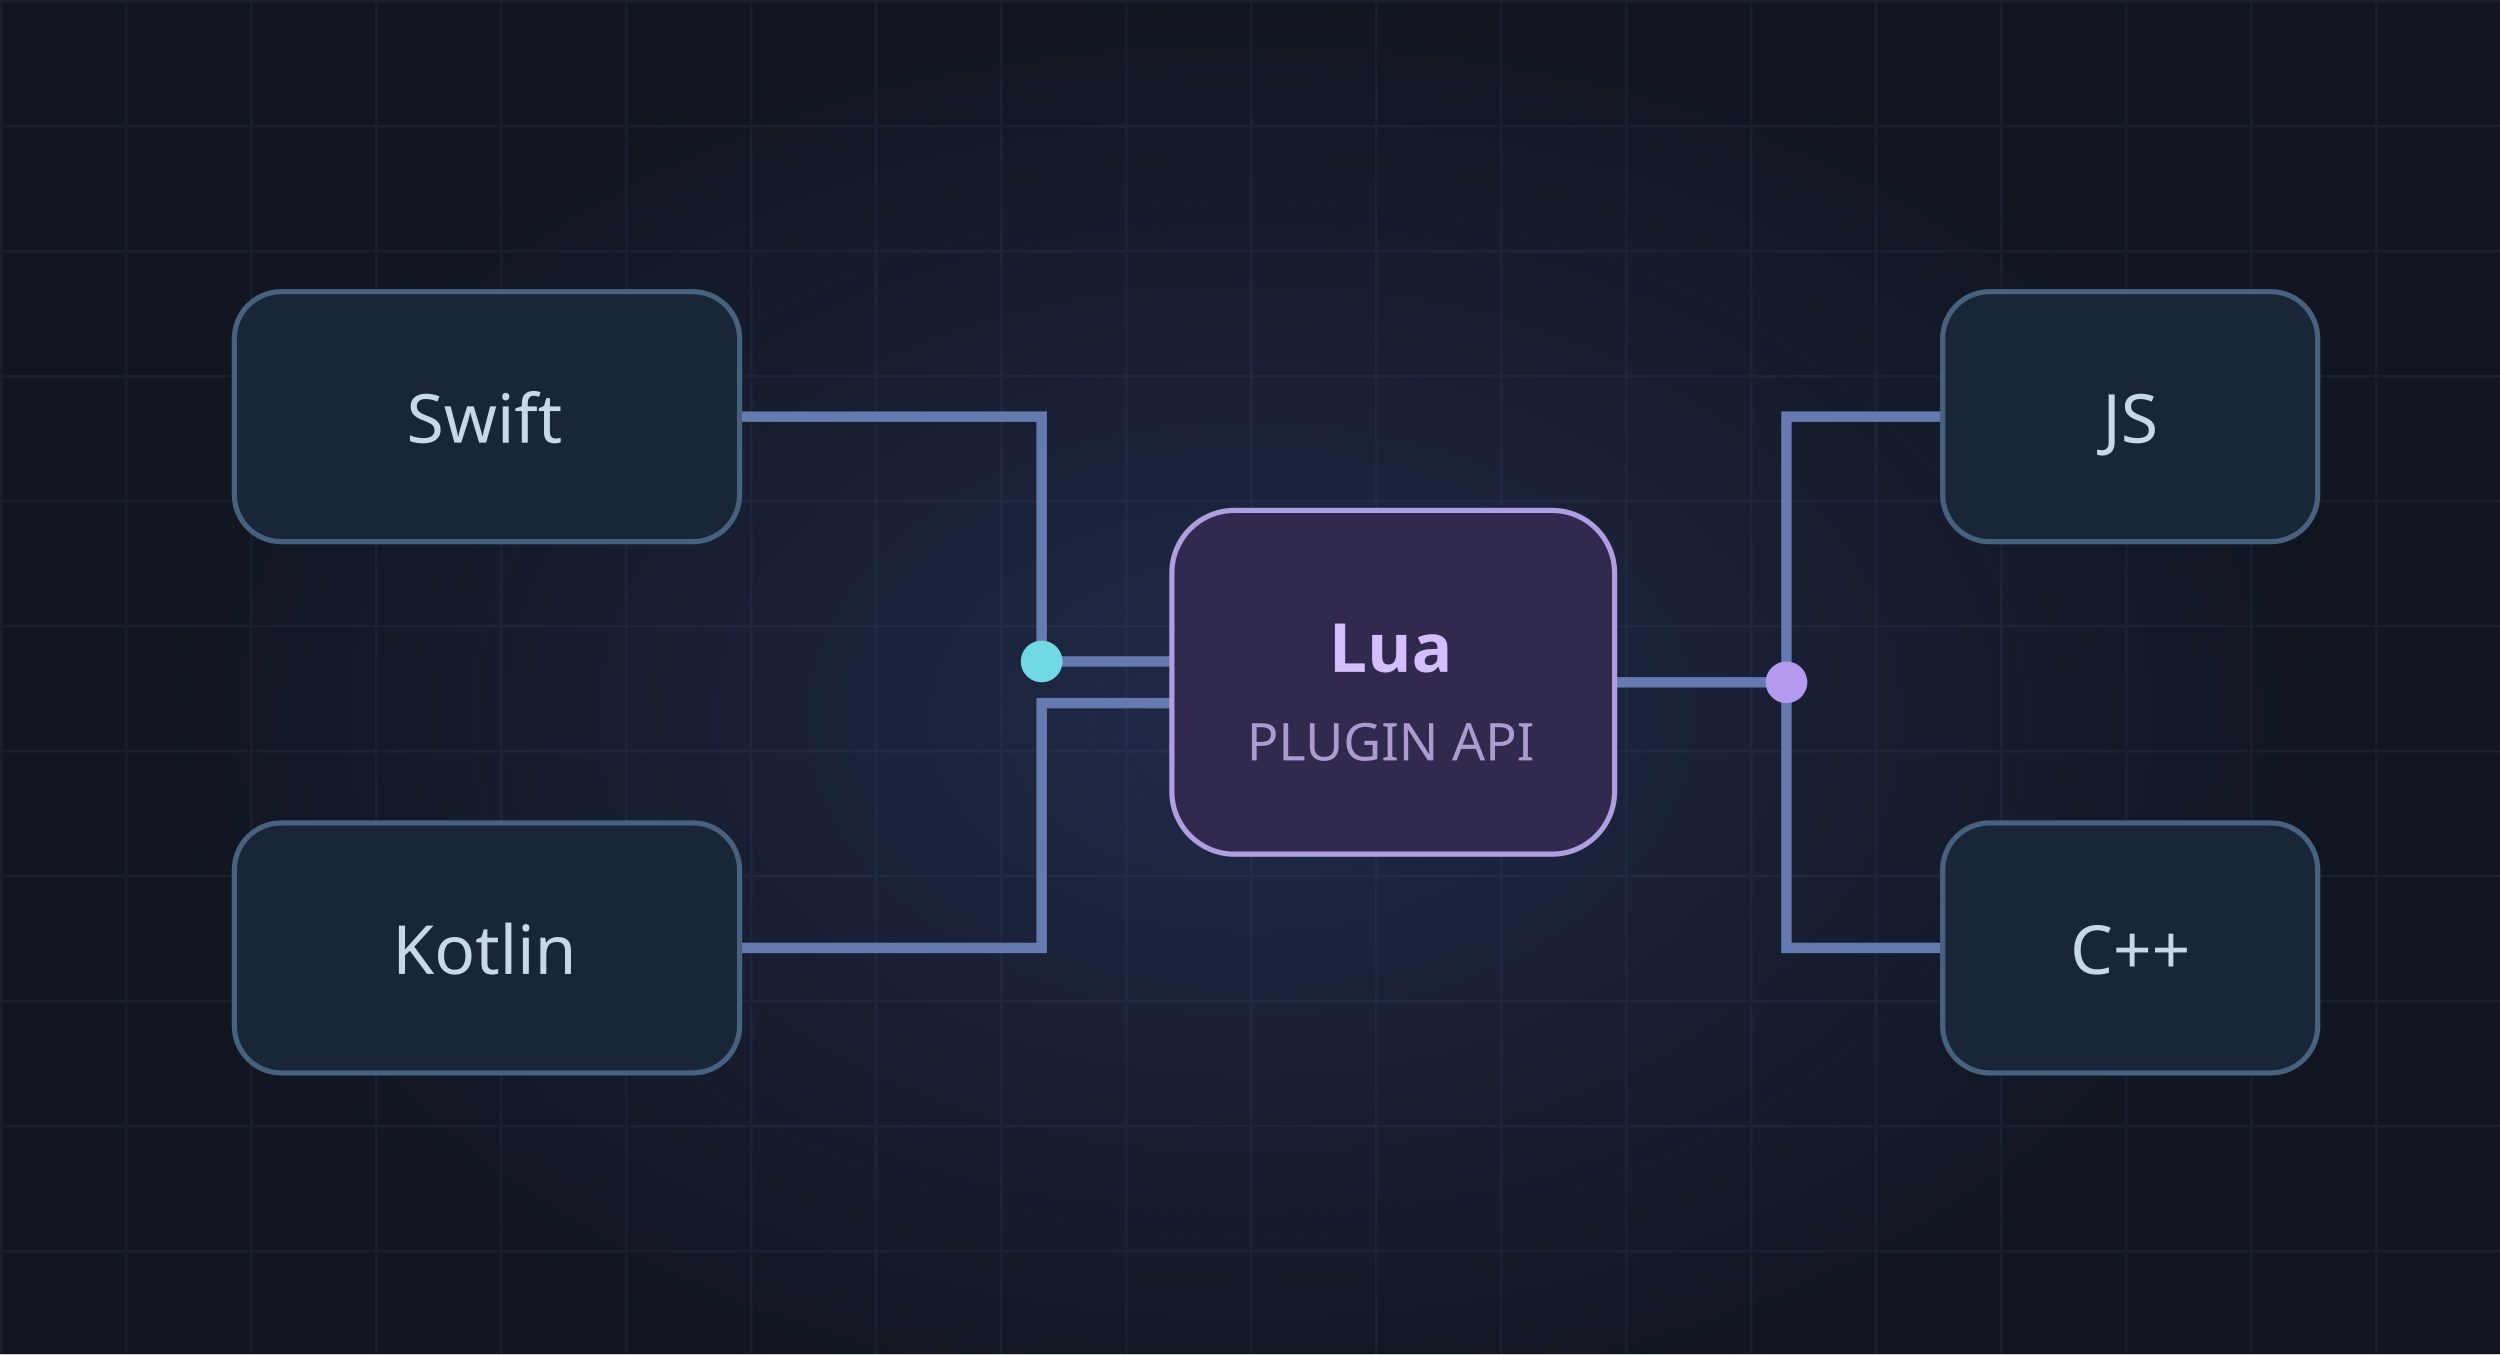
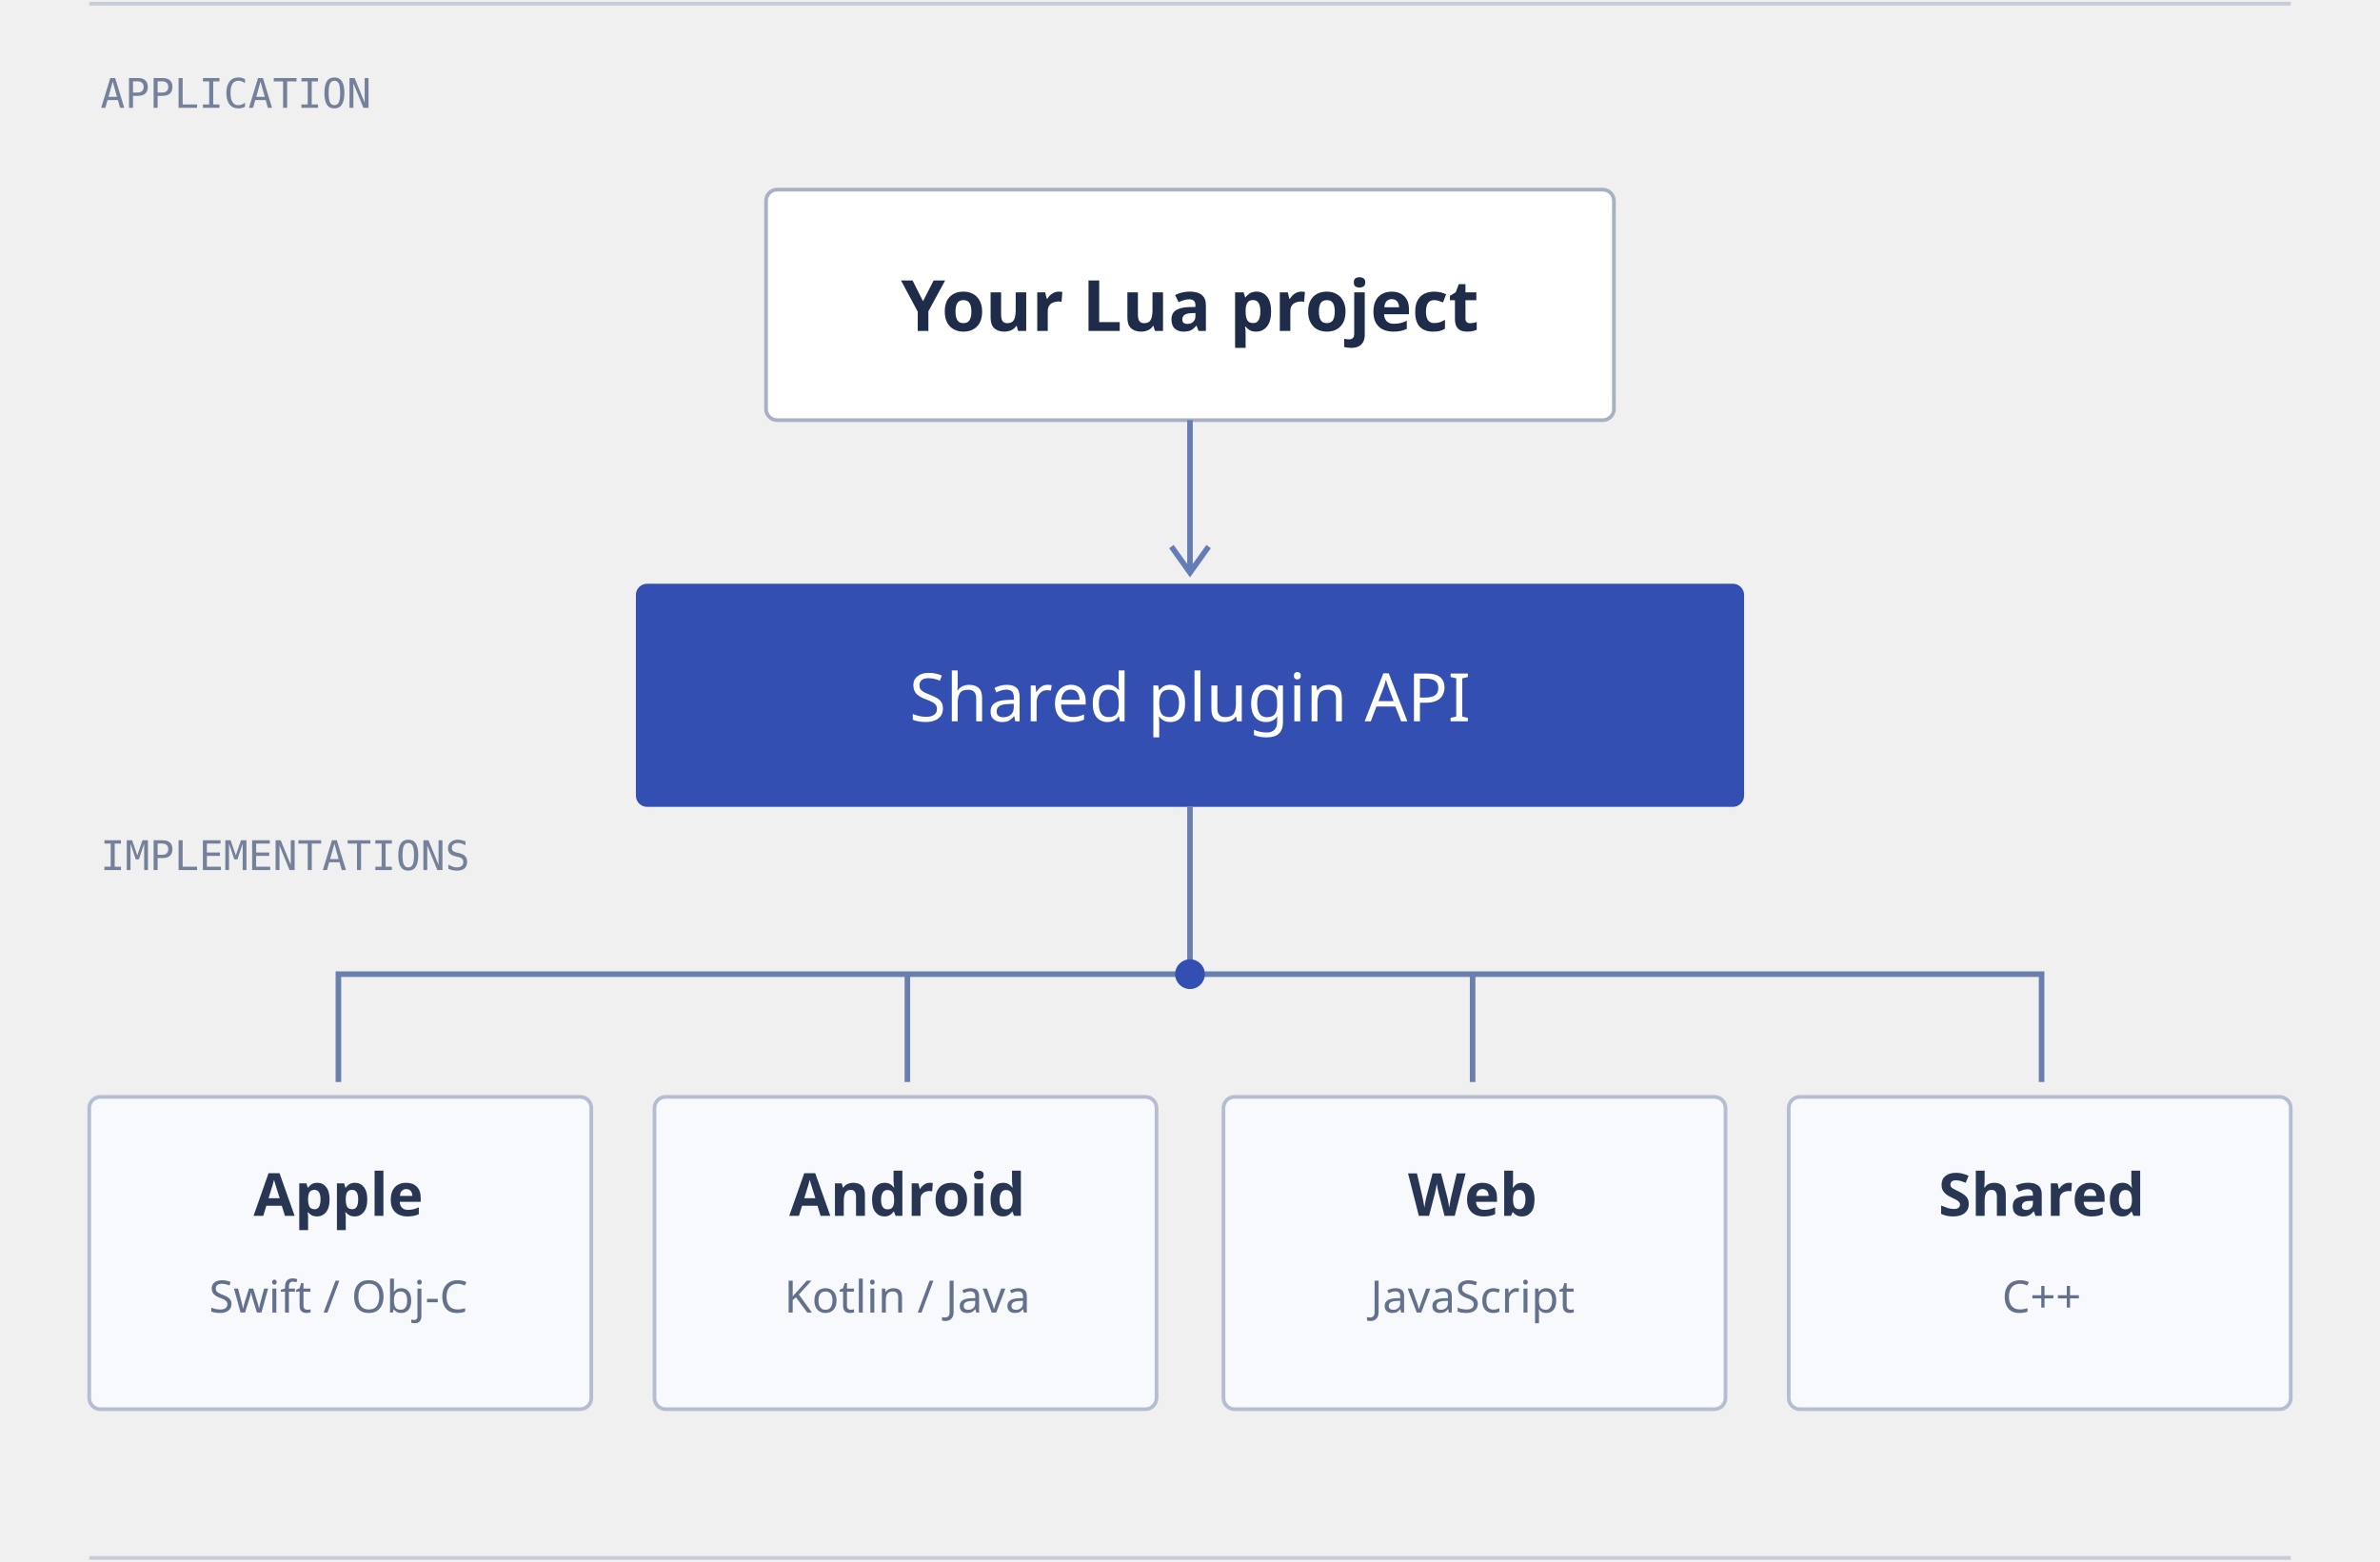
- <svg xmlns="http://www.w3.org/2000/svg" width="480" height="260" viewBox="0 0 480 260">
-   <defs>
-     <linearGradient id="accent" x1="0" x2="1" y2="1">
-       <stop stop-color="#67dce9" />
-       <stop offset="1" stop-color="#a28bff" />
-     </linearGradient>
-     <radialGradient id="glow">
-       <stop stop-color="#5268c2" stop-opacity=".25" />
-       <stop offset="1" stop-color="#5268c2" stop-opacity="0" />
-     </radialGradient>
-     <pattern id="grid" width="24" height="24" patternUnits="userSpaceOnUse">
-       <path d="M24 0H0V24" stroke="#8494c4" stroke-opacity=".07" fill="none" />
-     </pattern>
-   </defs>
-   <path fill="#10151f" d="M0 0h480v260H0z" />
-   <path fill="url(#grid)" d="M0 0h480v260H0z" />
-   <ellipse cx="240" cy="138" rx="210" ry="140" fill="url(#glow)" />
-   <path d="M142 80h58v47h36m-94 55h58v-47h36m64-4h43V80h30m-73 51h43v51h30" fill="none" stroke="#657baf" stroke-width="2" />
-   <g fill="#182638" stroke="#47627f">
-     <rect x="45" y="56" width="97" height="48" rx="9" />
-     <rect x="45" y="158" width="97" height="48" rx="9" />
-     <rect x="373" y="56" width="72" height="48" rx="9" />
-     <rect x="373" y="158" width="72" height="48" rx="9" />
+ <svg xmlns="http://www.w3.org/2000/svg" width="640" height="420" viewBox="0 0 640 420" fill="none">
+   <path d="M24 1h592M24 419h592" stroke="#c7ccd8" />
+   <g font-family="ui-monospace,monospace" font-size="11" fill="#75819b">
+     <text x="27" y="29">APPLICATION</text>
+     <text x="27" y="234">IMPLEMENTATIONS</text>
  </g>
-   <rect x="225" y="98" width="85" height="66" rx="12" fill="#312a4e" stroke="#af9ee0" />
-   <g fill="#c8d7e9" font-family="system-ui,sans-serif" font-size="13" text-anchor="middle">
-     <text x="93" y="85">Swift</text>
-     <text x="93" y="187">Kotlin</text>
-     <text x="409" y="85">JS</text>
-     <text x="409" y="187">C++</text>
-     <text x="267" y="129" font-weight="600" fill="#d3bffc">Lua</text>
-     <text x="267" y="146" font-size="10" fill="#ac9bcf">PLUGIN API</text>
+   <rect x="206" y="51" width="228" height="62" rx="3" fill="#fff" stroke="#a7b0c5" />
+   <text x="320" y="89" text-anchor="middle" font-family="system-ui,sans-serif" font-size="19" font-weight="550" fill="#1e2b49">Your Lua project</text>
+   <path d="M320 113v41m-5-7 5 7 5-7" stroke="#657cb7" stroke-width="1.5" />
+   <rect x="171" y="157" width="298" height="60" rx="3" fill="#334fb1" />
+   <text x="320" y="194" text-anchor="middle" font-family="system-ui,sans-serif" font-size="18" fill="#fff">Shared plugin API</text>
+   <path d="M320 217v45M91 291v-29h458v29m-305-29v29m152-29v29" stroke="#6b7fae" stroke-width="1.5" />
+   <circle cx="320" cy="262" r="4" fill="#334fb1" />
+   <g fill="#f8f9fc" stroke="#b4bdd1">
+     <rect x="24" y="295" width="135" height="84" rx="3" />
+     <rect x="176" y="295" width="135" height="84" rx="3" />
+     <rect x="329" y="295" width="135" height="84" rx="3" />
+     <rect x="481" y="295" width="135" height="84" rx="3" />
  </g>
-   <circle cx="200" cy="127" r="4" fill="#70d9e3" />
-   <circle cx="343" cy="131" r="4" fill="#b49aee" />
+   <g text-anchor="middle" font-family="system-ui,sans-serif">
+     <g font-size="16" font-weight="550" fill="#283653">
+       <text x="91" y="327">Apple</text>
+       <text x="244" y="327">Android</text>
+       <text x="396" y="327">Web</text>
+       <text x="549" y="327">Shared</text>
+     </g>
+     <g font-size="12" fill="#64718c">
+       <text x="91" y="353">Swift / Obj-C</text>
+       <text x="244" y="353">Kotlin / Java</text>
+       <text x="396" y="353">JavaScript</text>
+       <text x="549" y="353">C++</text>
+     </g>
+   </g>
</svg>
